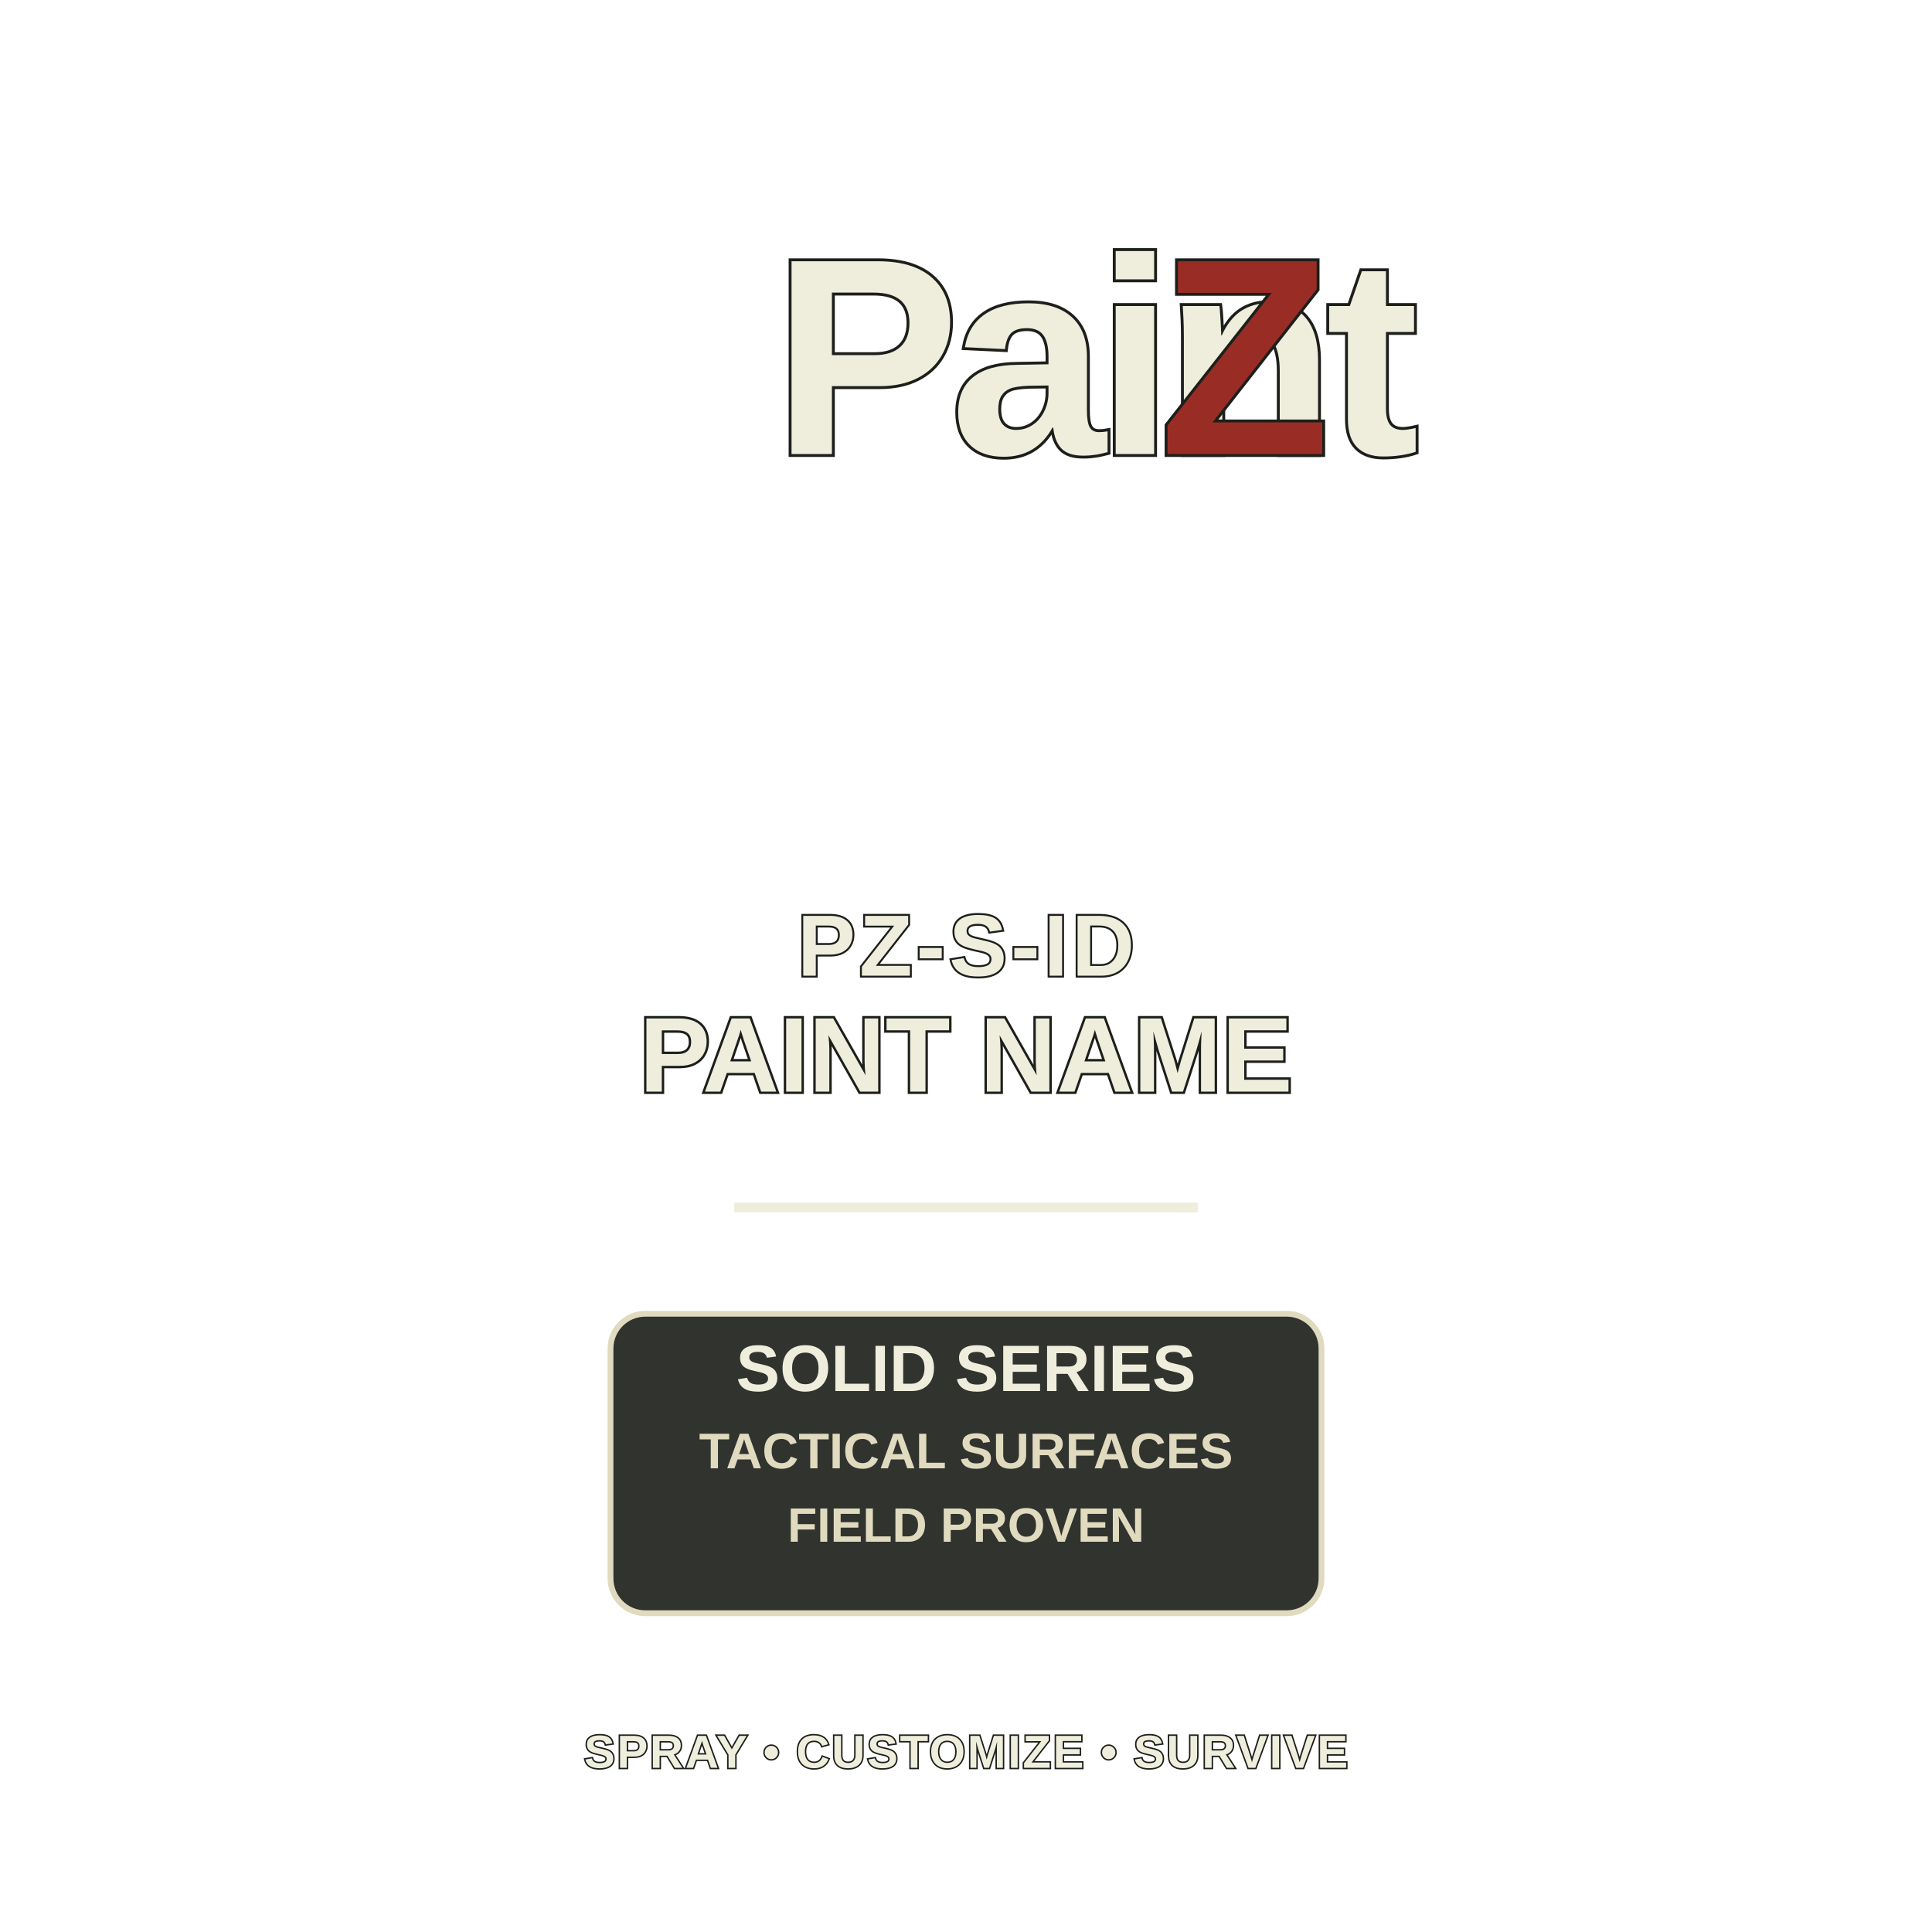
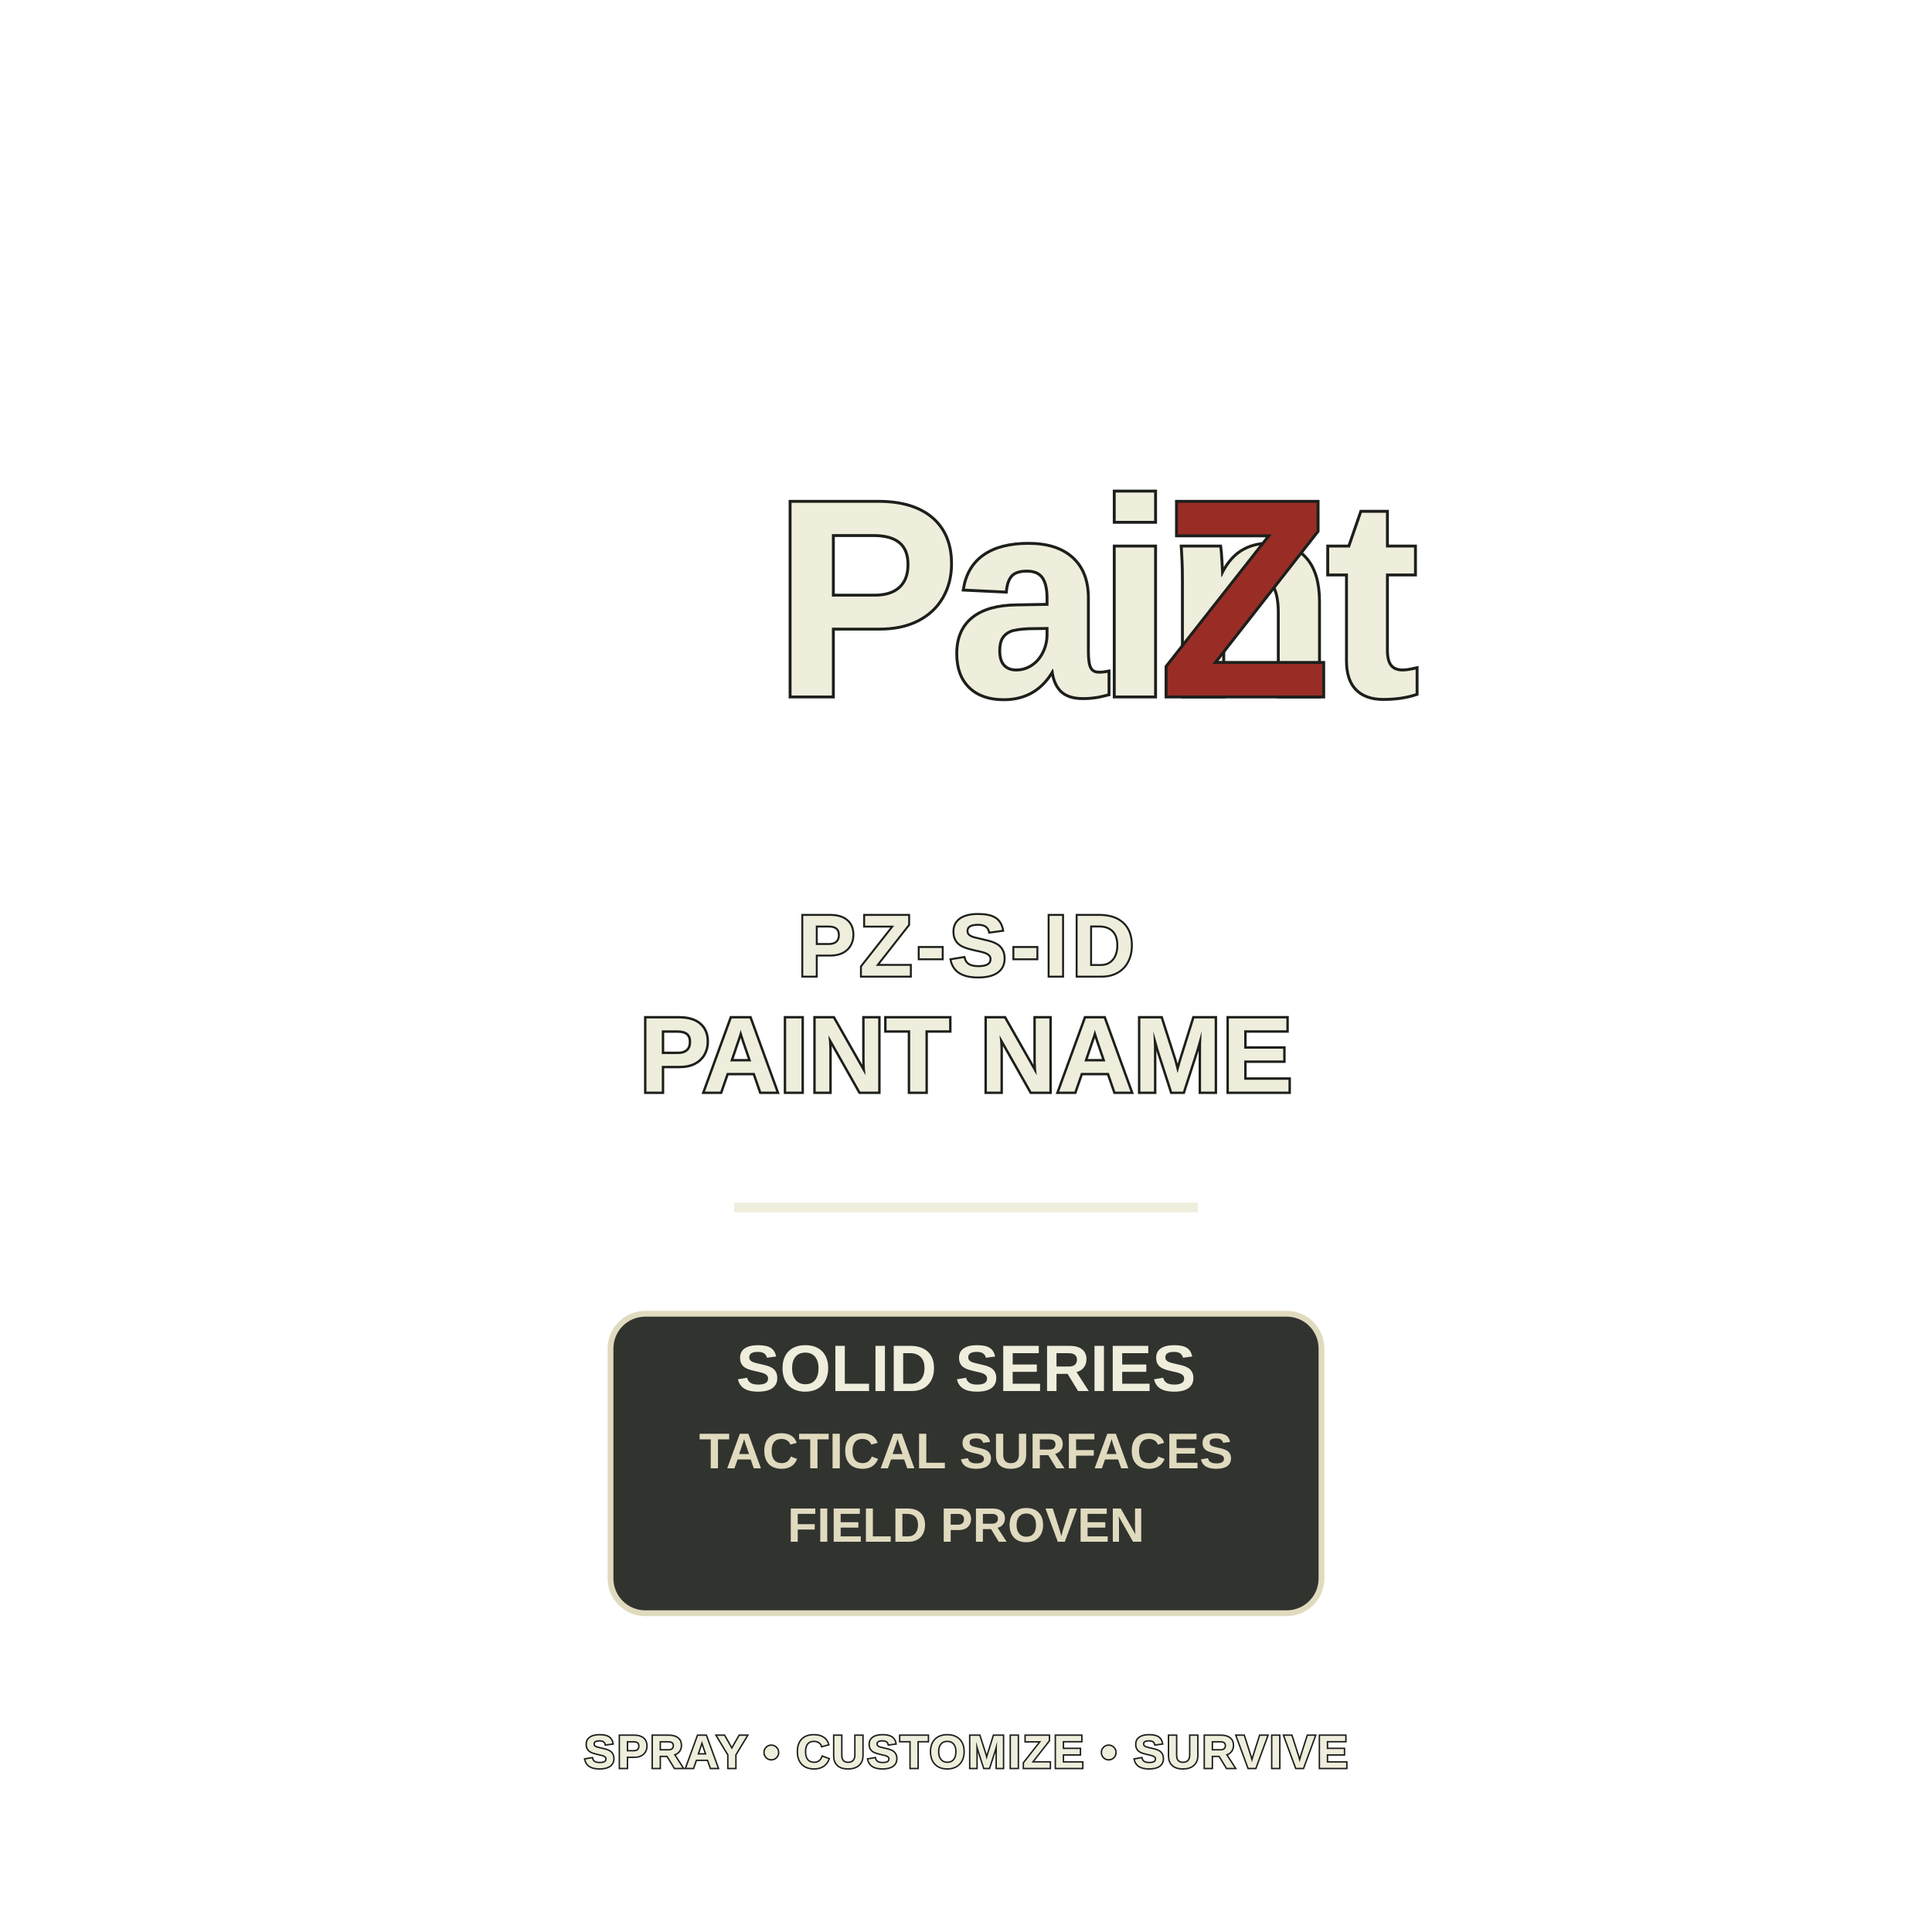
<svg xmlns="http://www.w3.org/2000/svg" width="1024" height="1024" viewBox="0 0 1000 1000">
  <g id="label-art" text-anchor="middle">
-     <text id="logo" x="400" y="235" text-anchor="start" font-family="Arial" font-size="145" font-weight="900" letter-spacing="-5" fill="#EFEEDC" stroke="#1D1F1B" stroke-width="3" paint-order="stroke">Paint</text>
-     <text id="logo-z" x="600" y="235" text-anchor="start" font-family="Arial" font-size="145" font-weight="900" fill="#992D26" stroke="#1D1F1B" stroke-width="3" paint-order="stroke">Z</text>
+     <text id="logo" x="400" y="360" text-anchor="start" font-family="Arial" font-size="145" font-weight="900" letter-spacing="-5" fill="#EFEEDC" stroke="#1D1F1B" stroke-width="3" paint-order="stroke">Paint</text>
+     <text id="logo-z" x="600" y="360" text-anchor="start" font-family="Arial" font-size="145" font-weight="900" fill="#992D26" stroke="#1D1F1B" stroke-width="3" paint-order="stroke">Z</text>
    <text id="paint-code" x="500" y="505" font-family="Arial" font-size="45" font-weight="900" letter-spacing="2" fill="#EFEEDC" stroke="#1D1F1B" stroke-width="2" paint-order="stroke">PZ-S-ID</text>
    <text id="paint-name" x="500" y="565" font-family="Arial" font-size="55" font-weight="900" fill="#EFEEDC" stroke="#1D1F1B" stroke-width="2.5" paint-order="stroke">PAINT NAME</text>
    <line id="divider" x1="380" y1="625" x2="620" y2="625" stroke="#EFEEDC" stroke-width="5" />
    <rect id="badge" x="316" y="680" width="368" height="155" rx="18" fill="#1D1F1B" fill-opacity="0.91" stroke="#E0DABF" stroke-width="3" />
    <text id="series" x="500" y="720" font-family="Arial" font-size="34" font-weight="900" fill="#EFEEDC">SOLID SERIES</text>
    <text id="badge-line-2" x="500" y="760" font-family="Arial" font-size="26" font-weight="600" fill="#E0DABF">TACTICAL SURFACES</text>
    <text id="badge-line-3" x="500" y="798" font-family="Arial" font-size="25" font-weight="600" fill="#E0DABF">FIELD PROVEN</text>
    <text id="footer" x="500" y="915" font-family="Arial" font-size="24" font-weight="700" letter-spacing="1" fill="#EFEEDC" stroke="#1D1F1B" stroke-width="1.5" paint-order="stroke">SPRAY • CUSTOMIZE • SURVIVE</text>
  </g>
</svg>
